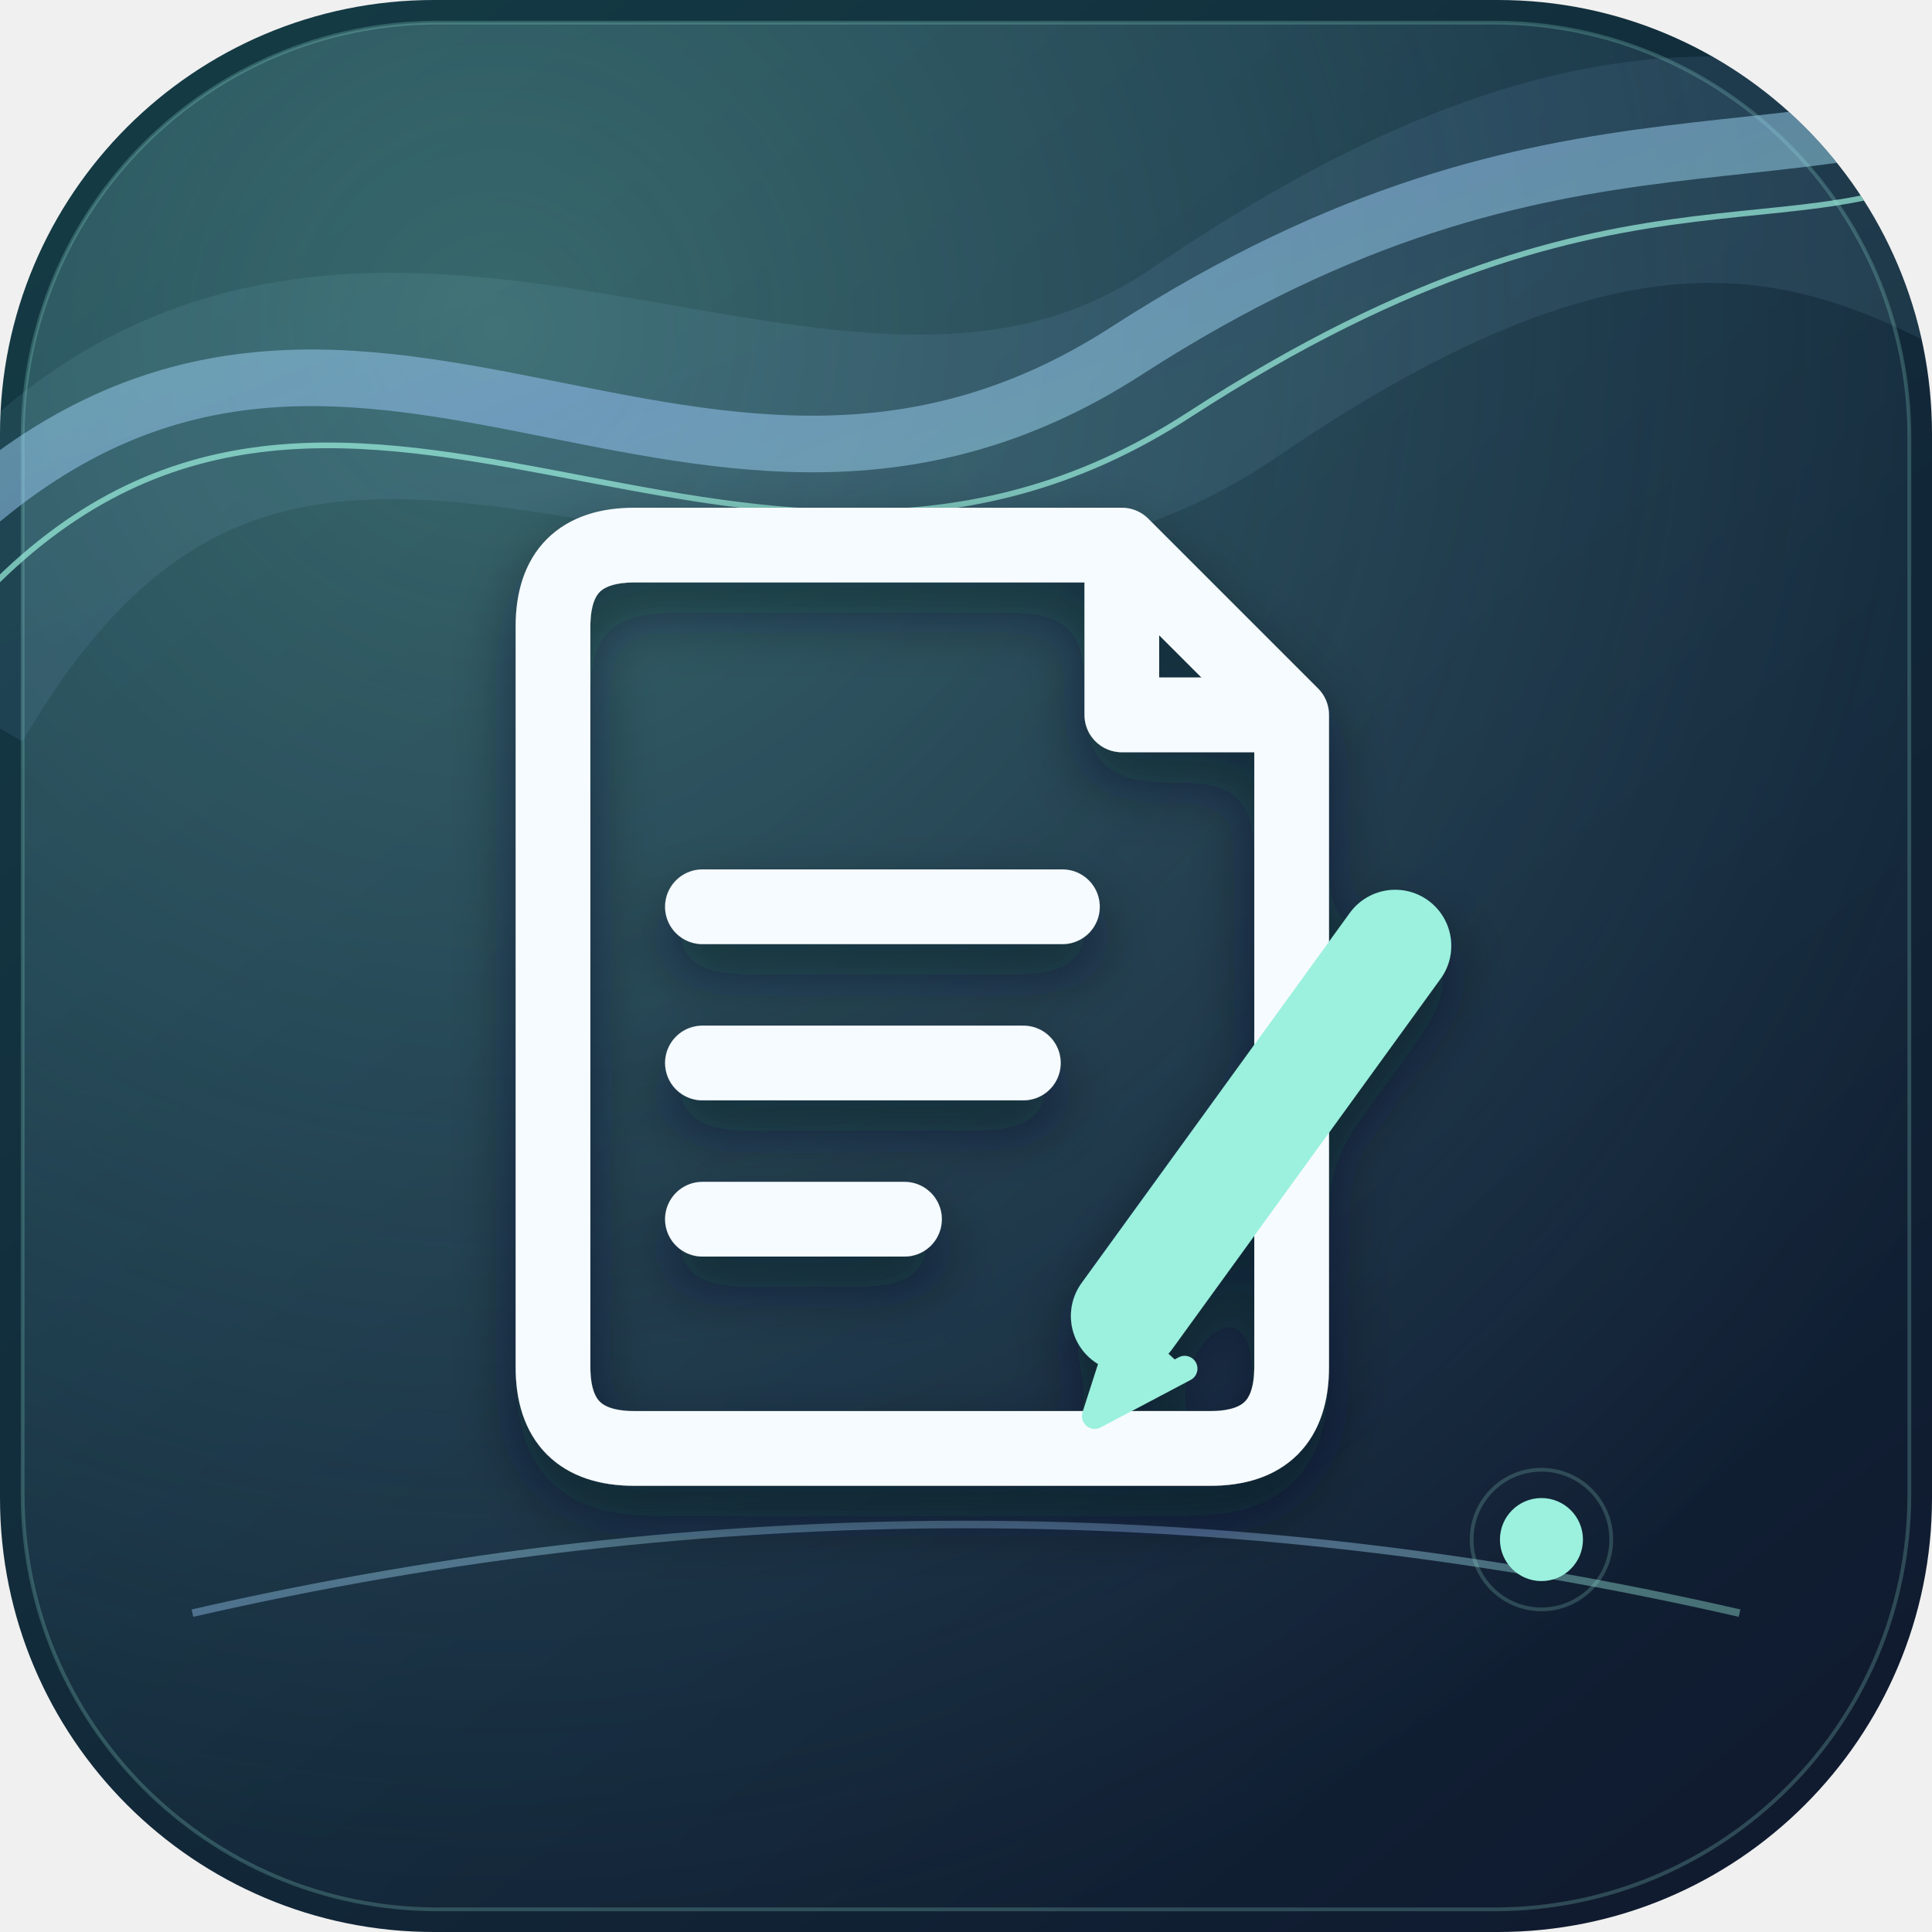
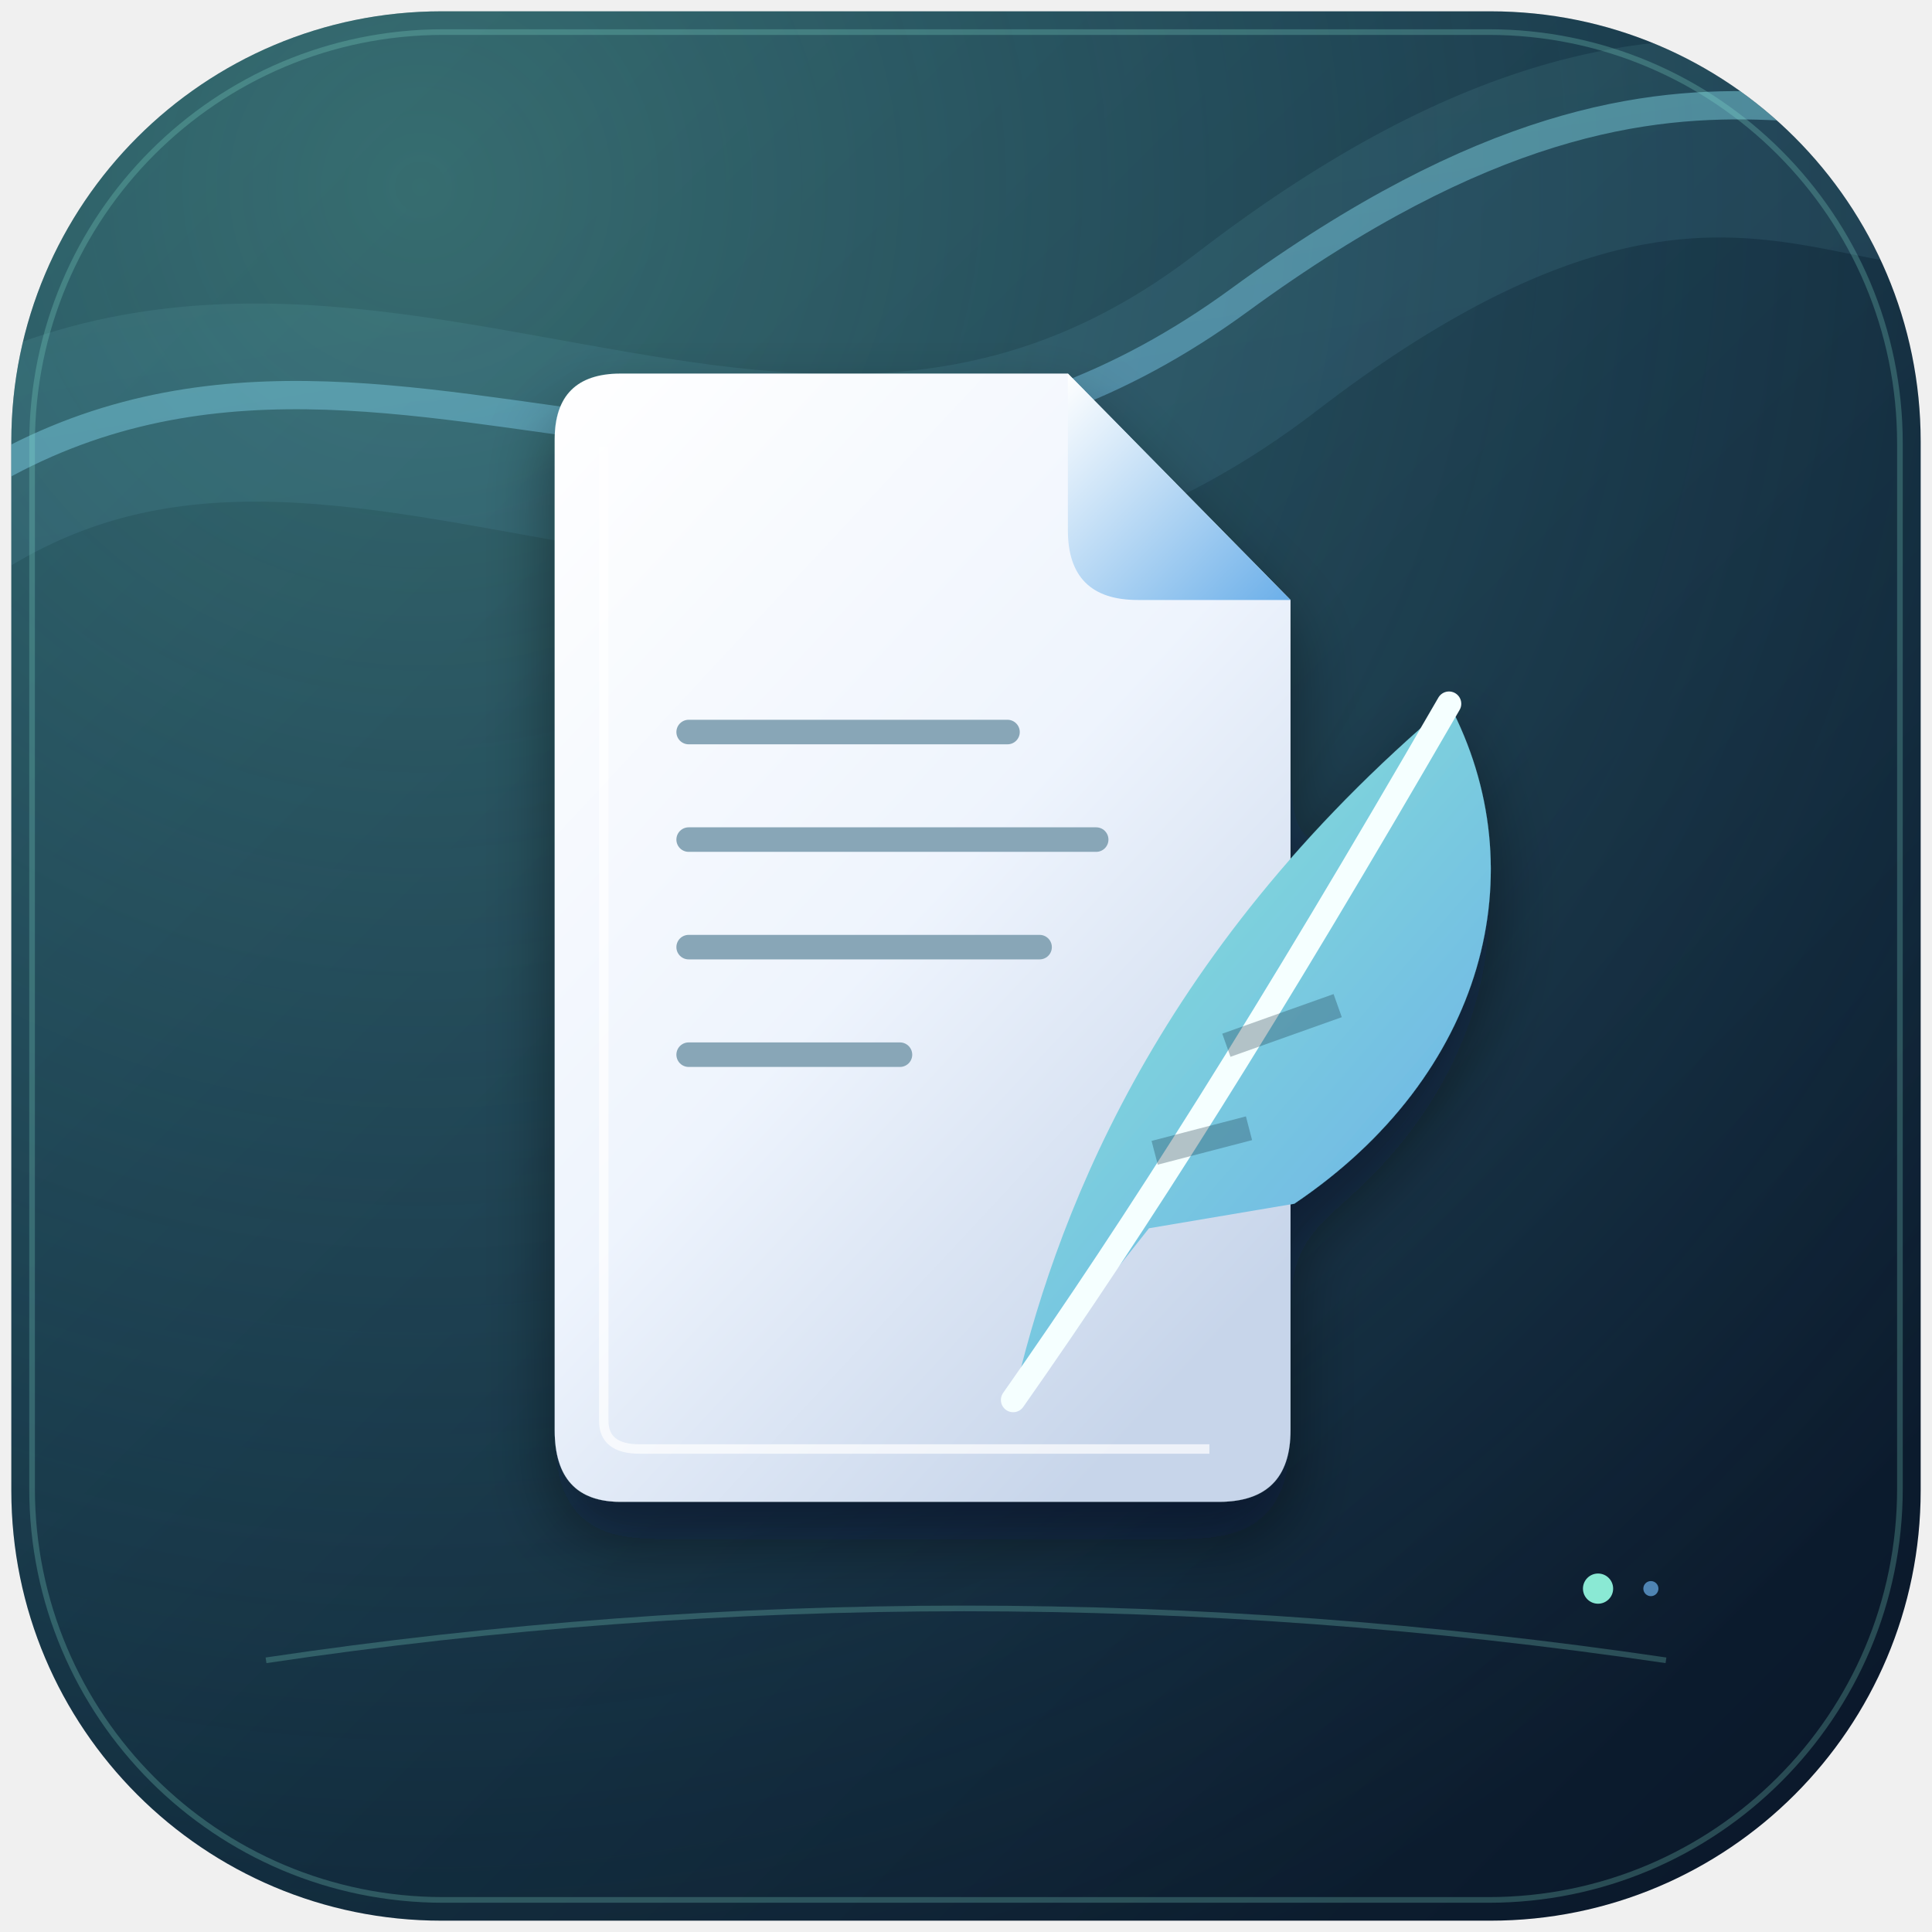
<svg xmlns="http://www.w3.org/2000/svg" width="1024" height="1024" viewBox="0 0 1024 1024" role="img" aria-labelledby="title desc">
  <defs>
-     <linearGradient id="tile" x2=".8" y2="1">
-       <stop stop-color="#143D46" />
-       <stop offset="1" stop-color="#101B30" />
+     <linearGradient id="tile" x1="0" y1="0" x2="1" y2="1">
+       <stop stop-color="#153E4A" />
+       <stop offset="1" stop-color="#0A1629" />
    </linearGradient>
-     <linearGradient id="aurora" x1="0" y1="0" x2="1" y2=".6">
-       <stop stop-color="#9BF1DE" />
-       <stop offset=".52" stop-color="#9EC7FF" />
-       <stop offset="1" stop-color="#9BF1DE" />
+     <radialGradient id="glow" cx=".22" cy=".1" r="1">
+       <stop stop-color="#8AE9D4" stop-opacity=".3" />
+       <stop offset="1" stop-color="#6BAFE9" stop-opacity="0" />
+     </radialGradient>
+     <linearGradient id="color" x1="0" y1="0" x2=".8" y2="1">
+       <stop stop-color="#8AE9D4" />
+       <stop offset="1" stop-color="#6BAFE9" />
    </linearGradient>
-     <radialGradient id="glow" cx=".25" cy=".16" r=".9">
-       <stop stop-color="#9BF1DE" stop-opacity=".27" />
-       <stop offset="1" stop-color="#9EC7FF" stop-opacity="0" />
-     </radialGradient>
-     <filter id="shade" x="-.3" y="-.3" width="1.6" height="1.6">
-       <feDropShadow dx="0" dy="18" stdDeviation="18" flood-color="#06111D" flood-opacity=".5" />
+     <linearGradient id="paper" x2=".7" y2="1">
+       <stop stop-color="#FFFFFF" />
+       <stop offset=".55" stop-color="#EEF4FD" />
+       <stop offset="1" stop-color="#C7D5EA" />
+     </linearGradient>
+     <linearGradient id="fold" x2="1" y2="1">
+       <stop stop-color="#FFF" />
+       <stop offset="1" stop-color="#6BAFE9" />
+     </linearGradient>
+     <linearGradient id="metal" x2="1" y2=".7">
+       <stop stop-color="#8AE9D4" />
+       <stop offset=".45" stop-color="#6BAFE9" />
+       <stop offset="1" stop-color="#153E4A" />
+     </linearGradient>
+     <filter id="shadow" x="-.3" y="-.25" width="1.6" height="1.6">
+       <feDropShadow dx="0" dy="20" stdDeviation="18" flood-color="#020B19" flood-opacity=".45" />
    </filter>
-     <clipPath id="tile-clip">
-       <rect width="1024" height="1024" rx="230" />
+     <clipPath id="clip">
+       <rect x="6" y="6" width="1012" height="1012" rx="228" />
    </clipPath>
  </defs>
-   <g clip-path="url(#tile-clip)">
+   <g clip-path="url(#clip)">
    <rect width="1024" height="1024" rx="230" fill="url(#tile)" />
-     <rect x="12" y="12" width="1000" height="1000" rx="220" fill="url(#glow)" stroke="#9BF1DE" stroke-opacity=".22" stroke-width="2" />
-     <path d="M-40 363C150 34 420 345 644 192S982 84 1103 159" fill="none" stroke="url(#aurora)" stroke-width="120" opacity=".09" />
-     <path d="M-39 292C178 72 363 337 597 186S960 110 1100 32" fill="none" stroke="url(#aurora)" stroke-width="30" opacity=".5" />
-     <path d="M-15 322C177 111 391 375 630 220S962 147 1060 73" fill="none" stroke="#9BF1DE" stroke-width="3" opacity=".7" />
-     <path d="M102 855Q512 761 922 855" fill="none" stroke="url(#aurora)" stroke-width="4" opacity=".4" />
-     <g transform="translate(51 63) scale(.9)" fill="none" stroke="#F6FBFF" stroke-width="44" stroke-linecap="round" stroke-linejoin="round" filter="url(#shade)">
-       <path d="M317 251H604L704 351V735Q704 783 656 783H317Q269 783 269 735V299Q269 251 317 251Z" />
-       <path d="M604 258V351H696" />
-       <path d="M357 464H569M357 556H546M357 648H476" />
-       <path d="M607 705L765 487" stroke="#9BF1DE" stroke-width="66" />
-       <path d="M607 705L588 764L641 736" fill="#9BF1DE" stroke="#9BF1DE" stroke-width="15" />
+     <rect width="1024" height="1024" fill="url(#glow)" />
+     <path d="M-90 310C148 68 397 383 666 176S1017 155 1110 64" stroke="url(#color)" stroke-width="105" opacity=".1" fill="none" />
+     <path d="M-50 281C178 97 397 349 657 159S999 117 1095 32" stroke="url(#color)" stroke-width="15" opacity=".5" fill="none" />
+     <path d="M141 880Q510 825 883 880" fill="none" stroke="#8AE9D4" opacity=".24" stroke-width="3" />
+     <g filter="url(#shadow)">
+       <path d="M294 233Q294 198 329 198H566L684 318V758Q684 796 646 796H329Q294 796 294 758Z" fill="url(#paper)" />
+       <path d="M566 198V281Q566 318 603 318H684Z" fill="url(#fold)" />
+       <path d="M320 237V753Q320 768 339 768H641" stroke="#FFF" stroke-opacity=".7" stroke-width="5" fill="none" />
+       <path d="M365 388H534M365 445H581M365 502H551M365 559H477" stroke="#88A6B7" stroke-width="13" stroke-linecap="round" />
+       <path d="M537 742C558 651 609 507 768 373C815 462 787 570 686 638L609 651Z" fill="url(#color)" />
+       <path d="M537 742C603 648 672 539 768 373" stroke="#F5FFFF" stroke-width="13" stroke-linecap="round" fill="none" />
+       <path d="M650 554L709 533M612 611L662 598" stroke="#143444" stroke-opacity=".3" stroke-width="13" />
    </g>
-     <circle cx="817" cy="816" r="22" fill="#9BF1DE" />
-     <circle cx="817" cy="816" r="37" fill="none" stroke="#9BF1DE" stroke-opacity=".2" stroke-width="2" />
+     <rect x="17" y="17" width="990" height="990" rx="218" fill="none" stroke="#8AE9D4" opacity=".24" stroke-width="3" />
+     <circle cx="847" cy="842" r="8" fill="#8AE9D4" />
+     <circle cx="875" cy="842" r="4" fill="#6BAFE9" opacity=".7" />
  </g>
</svg>
